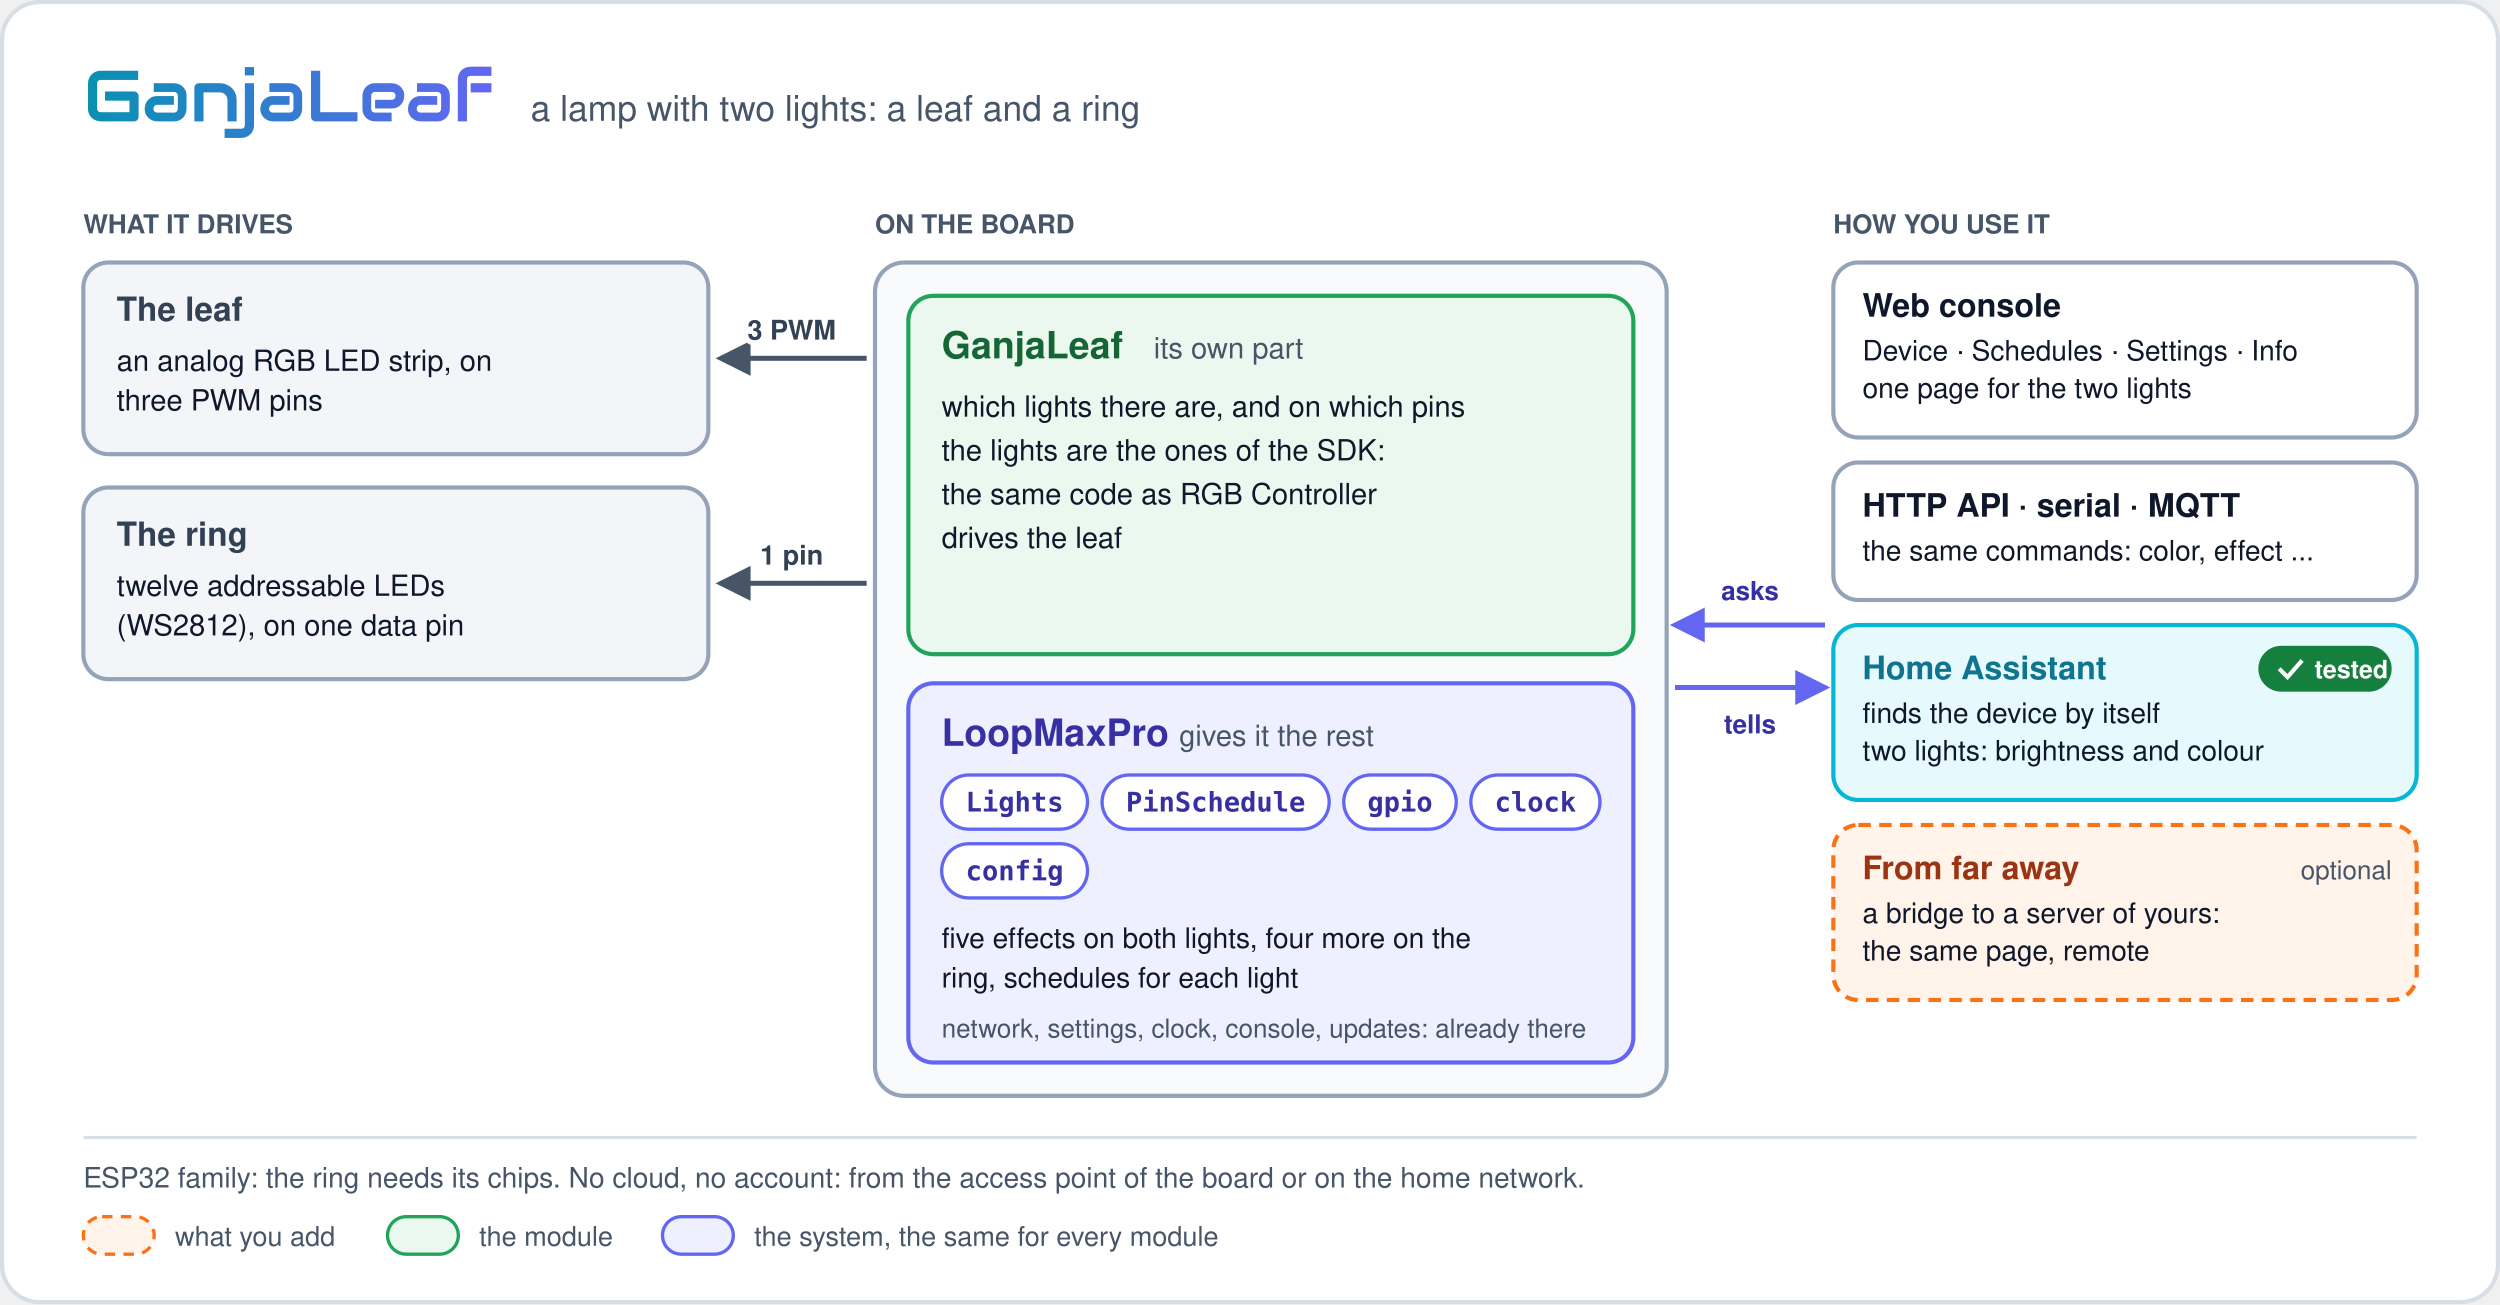
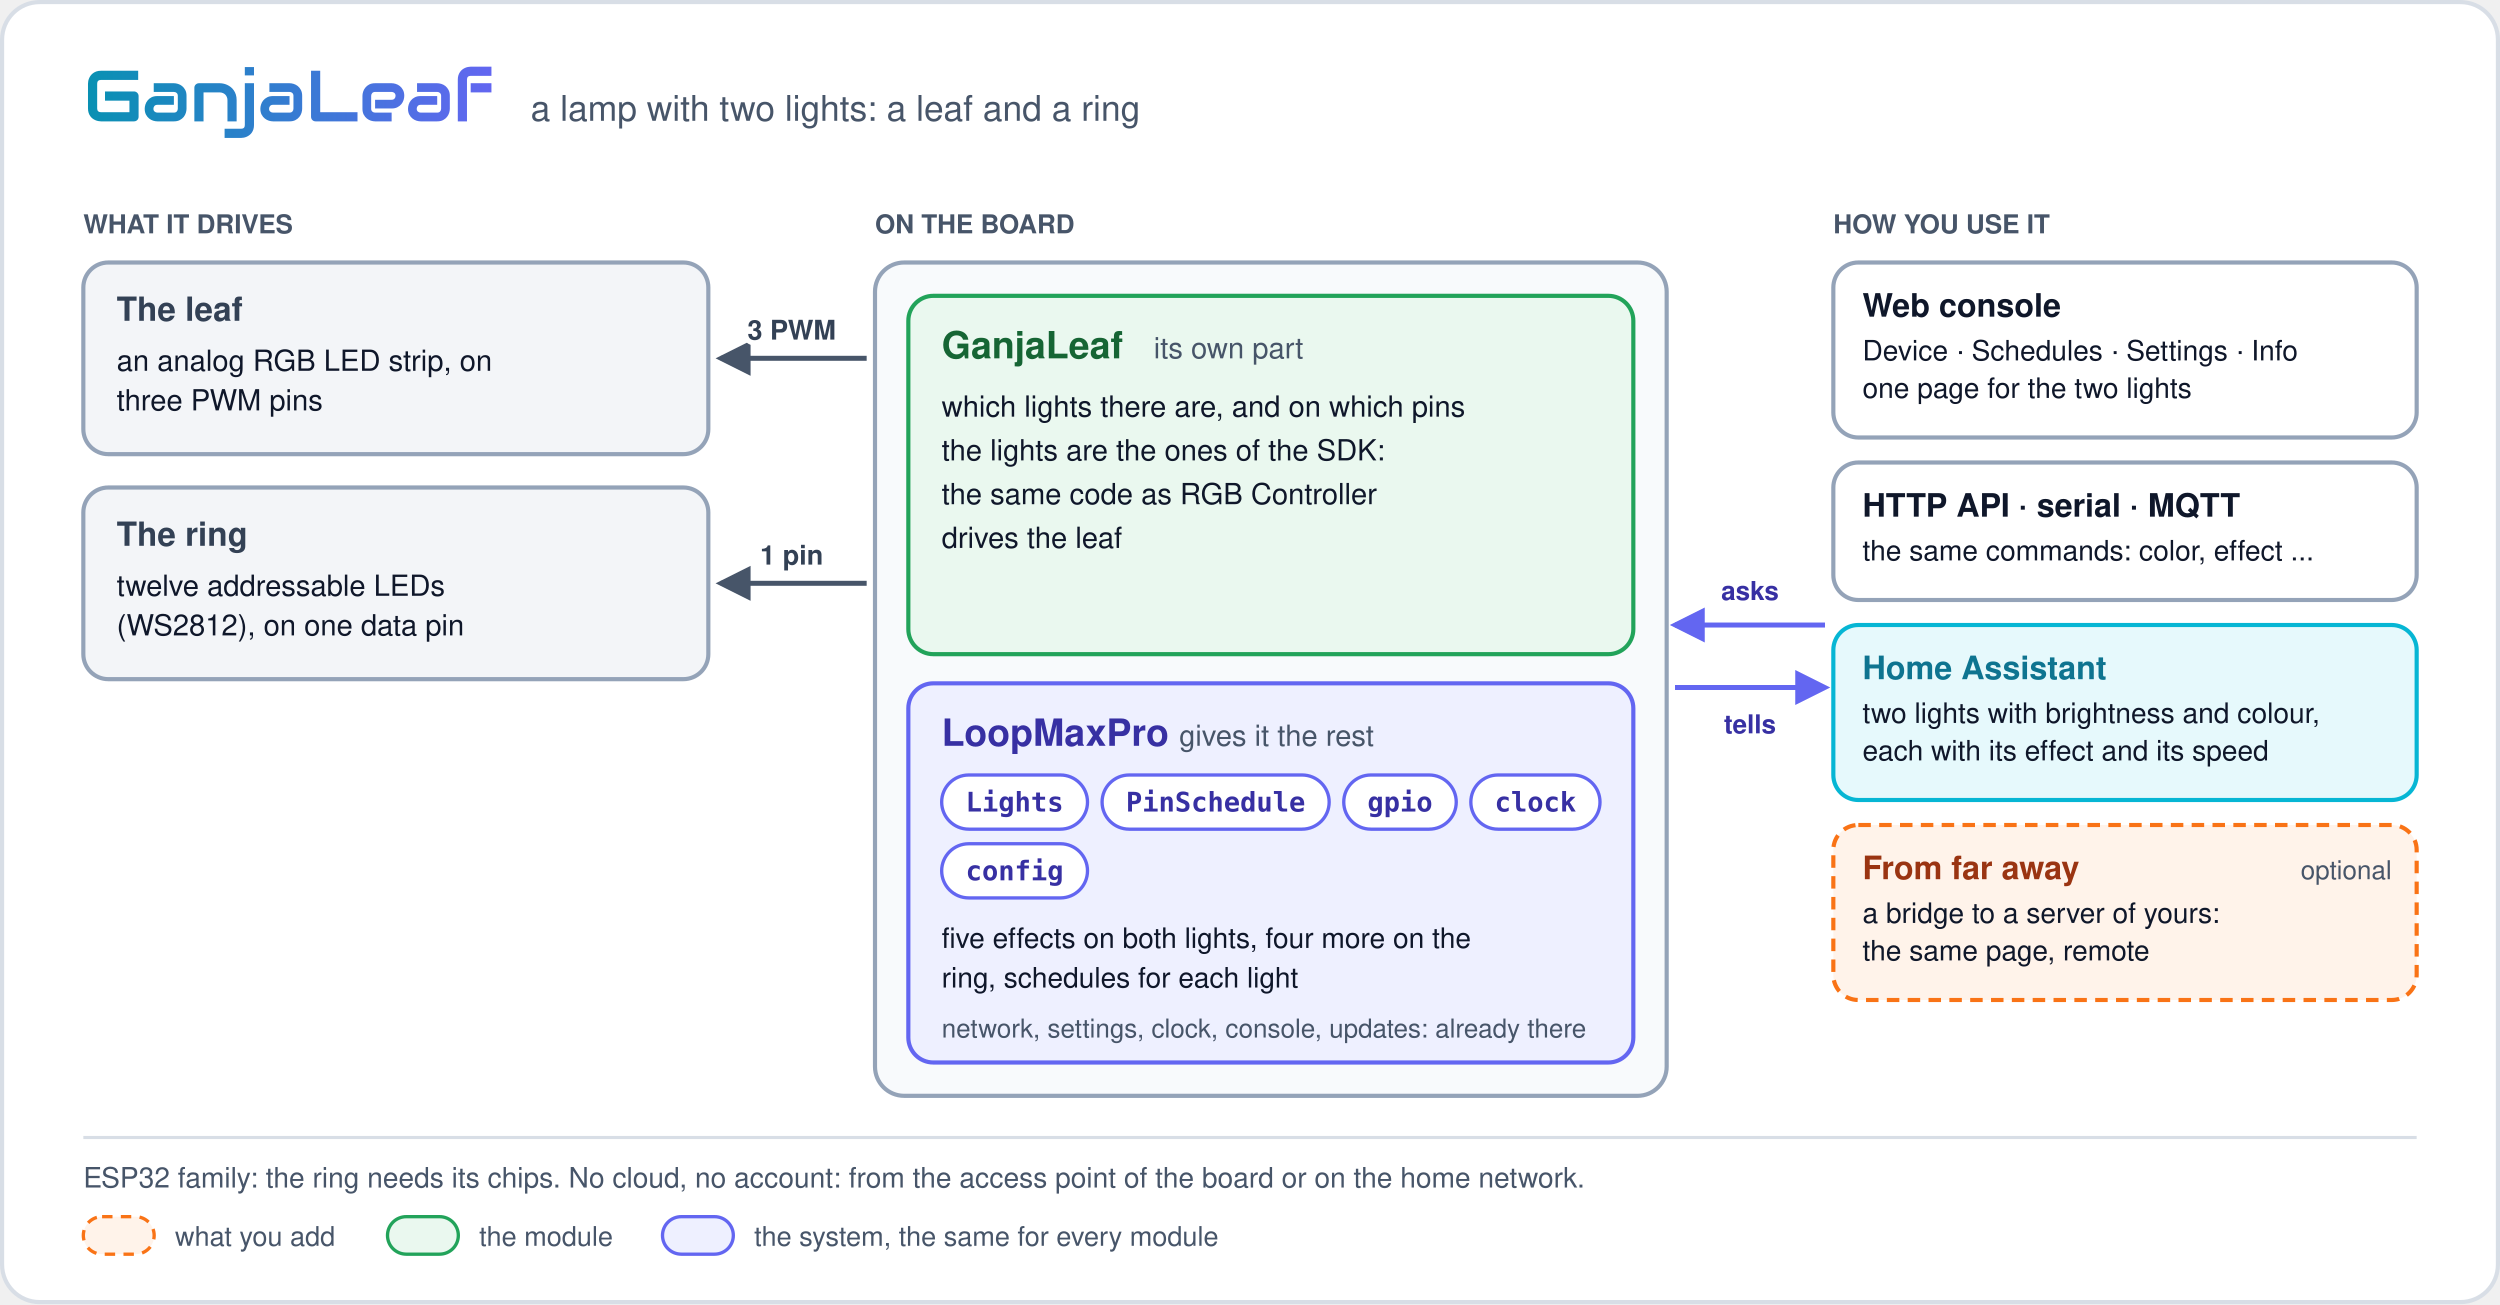
<svg xmlns="http://www.w3.org/2000/svg" viewBox="0 0 1200 626" role="img" aria-label="GanjaLeaf in LoopMaxPro: a lamp with two lights: a leaf and a ring">
  <defs>
    <linearGradient id="brand" gradientUnits="userSpaceOnUse" x1="0" x2="11612" y1="0" y2="0">
      <stop offset="0" stop-color="#0891b2" />
      <stop offset="1" stop-color="#6366f1" />
    </linearGradient>
    <marker id="m475569" viewBox="0 0 10 10" refX="8.5" refY="5" markerWidth="7" markerHeight="7" orient="auto-start-reverse">
      <path d="M0 0 L10 5 L0 10 z" fill="#475569" />
    </marker>
    <marker id="m6366f1" viewBox="0 0 10 10" refX="8.5" refY="5" markerWidth="7" markerHeight="7" orient="auto-start-reverse">
      <path d="M0 0 L10 5 L0 10 z" fill="#6366f1" />
    </marker>
  </defs>
  <rect x="1" y="1" width="1198" height="624" rx="18" fill="#ffffff" stroke="#d8dee6" stroke-width="2" />
  <g transform="translate(40 32) scale(0.0169396) translate(0 -477)">
    <path fill="url(#brand)" d="M1566 1896Q1566 1924 1556 1948Q1546 1972 1528 1990Q1511 2007 1487 2017Q1463 2027 1435 2027H497Q461 2027 420 2018Q378 2010 338 1992Q297 1974 260 1946Q223 1917 194 1876Q166 1836 149 1782Q132 1729 132 1662V958Q132 922 140 880Q149 839 167 798Q185 758 214 721Q243 684 284 656Q324 627 377 610Q430 593 497 593H1554V853H497Q446 853 419 880Q392 907 392 960V1662Q392 1712 420 1740Q447 1767 497 1767H1306V1441H614V1179H1435Q1463 1179 1487 1190Q1511 1200 1528 1218Q1546 1236 1556 1260Q1566 1283 1566 1310ZM2924 1669Q2924 1723 2905 1786Q2886 1848 2844 1902Q2801 1955 2732 1991Q2664 2027 2566 2027H2097Q2043 2027 1980 2008Q1918 1989 1864 1946Q1811 1904 1775 1836Q1739 1767 1739 1669Q1739 1615 1758 1552Q1777 1489 1820 1436Q1862 1382 1930 1346Q1999 1310 2097 1310H2566V1558H2097Q2044 1558 2015 1590Q1986 1623 1986 1671Q1986 1722 2020 1750Q2053 1779 2099 1779H2566Q2619 1779 2648 1747Q2677 1715 2677 1667V1304Q2677 1253 2646 1223Q2614 1193 2566 1193H1995V946H2566Q2620 946 2682 965Q2745 984 2798 1026Q2852 1069 2888 1138Q2924 1206 2924 1304ZM4344 2027H4084V1427Q4084 1376 4066 1336Q4049 1295 4019 1266Q3989 1237 3948 1222Q3908 1206 3861 1206H3406V2027H3146V1075Q3146 1048 3156 1024Q3166 1001 3184 984Q3202 966 3226 956Q3250 946 3277 946H3863Q3912 946 3966 957Q4021 968 4074 992Q4128 1017 4176 1054Q4225 1092 4262 1146Q4300 1199 4322 1269Q4344 1339 4344 1427ZM4836 724H4576V489H4836ZM4836 2131Q4836 2198 4819 2252Q4802 2305 4774 2346Q4746 2386 4709 2414Q4672 2443 4632 2461Q4591 2479 4550 2488Q4509 2496 4472 2496H4003V2236H4472Q4524 2236 4550 2209Q4576 2182 4576 2131V946H4836ZM6201 1669Q6201 1723 6182 1786Q6163 1848 6120 1902Q6078 1955 6010 1991Q5941 2027 5843 2027H5374Q5320 2027 5258 2008Q5195 1989 5142 1946Q5088 1904 5052 1836Q5016 1767 5016 1669Q5016 1615 5035 1552Q5054 1489 5096 1436Q5139 1382 5208 1346Q5276 1310 5374 1310H5843V1558H5374Q5321 1558 5292 1590Q5263 1623 5263 1671Q5263 1722 5296 1750Q5330 1779 5376 1779H5843Q5896 1779 5925 1747Q5954 1715 5954 1667V1304Q5954 1253 5922 1223Q5891 1193 5843 1193H5272V946H5843Q5897 946 5960 965Q6022 984 6076 1026Q6129 1069 6165 1138Q6201 1206 6201 1304ZM7769 2027H6583Q6555 2027 6531 2017Q6507 2007 6490 1990Q6472 1972 6462 1948Q6452 1924 6452 1896V593H6712V1767H7769ZM9094 1304Q9094 1358 9075 1420Q9056 1483 9014 1536Q8971 1590 8902 1626Q8834 1662 8736 1662H8267V1415H8736Q8789 1415 8818 1382Q8847 1350 8847 1302Q8847 1251 8814 1222Q8782 1193 8736 1193H8267Q8214 1193 8185 1226Q8156 1258 8156 1306V1669Q8156 1721 8188 1750Q8221 1779 8269 1779H8736V2027H8267Q8213 2027 8150 2008Q8088 1989 8034 1946Q7981 1904 7945 1836Q7909 1767 7909 1669V1304Q7909 1250 7928 1188Q7947 1125 7990 1072Q8032 1018 8100 982Q8169 946 8267 946H8736Q8790 946 8852 965Q8915 984 8968 1026Q9022 1069 9058 1138Q9094 1206 9094 1304ZM10385 1669Q10385 1723 10366 1786Q10347 1848 10304 1902Q10262 1955 10194 1991Q10125 2027 10027 2027H9558Q9504 2027 9442 2008Q9379 1989 9326 1946Q9272 1904 9236 1836Q9200 1767 9200 1669Q9200 1615 9219 1552Q9238 1489 9280 1436Q9323 1382 9392 1346Q9460 1310 9558 1310H10027V1558H9558Q9505 1558 9476 1590Q9447 1623 9447 1671Q9447 1722 9480 1750Q9514 1779 9560 1779H10027Q10080 1779 10109 1747Q10138 1715 10138 1667V1304Q10138 1253 10106 1223Q10075 1193 10027 1193H9456V946H10027Q10081 946 10144 965Q10206 984 10260 1026Q10313 1069 10349 1138Q10385 1206 10385 1304ZM11564 1206H10976V946H11564ZM11564 737H10978Q10925 737 10898 764Q10871 790 10871 841V2027H10611V841Q10611 774 10628 721Q10645 668 10674 628Q10702 587 10739 558Q10776 530 10816 512Q10857 494 10898 486Q10939 477 10976 477H11564Z" />
  </g>
  <text x="254.702" y="58" font-family="Segoe UI, system-ui, -apple-system, Helvetica, Arial, sans-serif" font-size="17" font-weight="400" fill="#475569" text-anchor="start">a lamp with two lights: a leaf and a ring</text>
  <text x="40" y="112" font-family="Segoe UI, system-ui, -apple-system, Helvetica, Arial, sans-serif" font-size="12.5" font-weight="700" fill="#475569" text-anchor="start">WHAT IT DRIVES</text>
  <rect x="40" y="126" width="300" height="92" rx="12" fill="#f3f5f8" stroke="#94a3b8" stroke-width="2" />
  <text x="56" y="154" font-family="Segoe UI, system-ui, -apple-system, Helvetica, Arial, sans-serif" font-size="16" font-weight="700" fill="#334155" text-anchor="start">The leaf</text>
  <text x="56" y="178" font-family="Segoe UI, system-ui, -apple-system, Helvetica, Arial, sans-serif" font-size="14" font-weight="400" fill="#0f172a" text-anchor="start">an analog RGB LED strip, on</text>
  <text x="56" y="197" font-family="Segoe UI, system-ui, -apple-system, Helvetica, Arial, sans-serif" font-size="14" font-weight="400" fill="#0f172a" text-anchor="start">three PWM pins</text>
  <rect x="40" y="234" width="300" height="92" rx="12" fill="#f3f5f8" stroke="#94a3b8" stroke-width="2" />
  <text x="56" y="262" font-family="Segoe UI, system-ui, -apple-system, Helvetica, Arial, sans-serif" font-size="16" font-weight="700" fill="#334155" text-anchor="start">The ring</text>
  <text x="56" y="286" font-family="Segoe UI, system-ui, -apple-system, Helvetica, Arial, sans-serif" font-size="14" font-weight="400" fill="#0f172a" text-anchor="start">twelve addressable LEDs</text>
  <text x="56" y="305" font-family="Segoe UI, system-ui, -apple-system, Helvetica, Arial, sans-serif" font-size="14" font-weight="400" fill="#0f172a" text-anchor="start">(WS2812), on one data pin</text>
  <text x="420" y="112" font-family="Segoe UI, system-ui, -apple-system, Helvetica, Arial, sans-serif" font-size="12.5" font-weight="700" fill="#475569" text-anchor="start">ON THE BOARD</text>
  <rect x="420" y="126" width="380" height="400" rx="14" fill="#f8fafc" stroke="#94a3b8" stroke-width="2" />
  <rect x="436" y="142" width="348" height="172" rx="12" fill="#eaf8ef" stroke="#22a35a" stroke-width="2" />
  <text x="452" y="172" font-family="Segoe UI, system-ui, -apple-system, Helvetica, Arial, sans-serif" font-size="18" font-weight="700" fill="#166534" text-anchor="start">GanjaLeaf</text>
  <text x="553.8" y="172" font-family="Segoe UI, system-ui, -apple-system, Helvetica, Arial, sans-serif" font-size="14" font-weight="400" fill="#475569" text-anchor="start">its own part</text>
  <text x="452" y="200" font-family="Segoe UI, system-ui, -apple-system, Helvetica, Arial, sans-serif" font-size="14" font-weight="400" fill="#0f172a" text-anchor="start">which lights there are, and on which pins</text>
  <text x="452" y="221" font-family="Segoe UI, system-ui, -apple-system, Helvetica, Arial, sans-serif" font-size="14" font-weight="400" fill="#0f172a" text-anchor="start">the lights are the ones of the SDK:</text>
  <text x="452" y="242" font-family="Segoe UI, system-ui, -apple-system, Helvetica, Arial, sans-serif" font-size="14" font-weight="400" fill="#0f172a" text-anchor="start">the same code as RGB Controller</text>
  <text x="452" y="263" font-family="Segoe UI, system-ui, -apple-system, Helvetica, Arial, sans-serif" font-size="14" font-weight="400" fill="#0f172a" text-anchor="start">drives the leaf</text>
  <rect x="436" y="328" width="348" height="182" rx="12" fill="#eef0ff" stroke="#6366f1" stroke-width="2" />
  <text x="452" y="358" font-family="Segoe UI, system-ui, -apple-system, Helvetica, Arial, sans-serif" font-size="18" font-weight="700" fill="#3730a3" text-anchor="start">LoopMaxPro</text>
  <text x="566" y="358" font-family="Segoe UI, system-ui, -apple-system, Helvetica, Arial, sans-serif" font-size="14" font-weight="400" fill="#475569" text-anchor="start">gives it the rest</text>
  <rect x="452" y="372" width="70" height="26" rx="13" fill="#ffffff" stroke="#6366f1" stroke-width="1.6" />
  <text x="487" y="389.55" font-family="Cascadia Mono, Consolas, Menlo, monospace" font-size="13" font-weight="600" fill="#3730a3" text-anchor="middle">Lights</text>
  <rect x="529" y="372" width="109" height="26" rx="13" fill="#ffffff" stroke="#6366f1" stroke-width="1.6" />
  <text x="583.5" y="389.55" font-family="Cascadia Mono, Consolas, Menlo, monospace" font-size="13" font-weight="600" fill="#3730a3" text-anchor="middle">PinSchedule</text>
  <rect x="645" y="372" width="54" height="26" rx="13" fill="#ffffff" stroke="#6366f1" stroke-width="1.6" />
  <text x="672" y="389.55" font-family="Cascadia Mono, Consolas, Menlo, monospace" font-size="13" font-weight="600" fill="#3730a3" text-anchor="middle">gpio</text>
  <rect x="706" y="372" width="62" height="26" rx="13" fill="#ffffff" stroke="#6366f1" stroke-width="1.6" />
  <text x="737" y="389.55" font-family="Cascadia Mono, Consolas, Menlo, monospace" font-size="13" font-weight="600" fill="#3730a3" text-anchor="middle">clock</text>
  <rect x="452" y="405" width="70" height="26" rx="13" fill="#ffffff" stroke="#6366f1" stroke-width="1.6" />
  <text x="487" y="422.55" font-family="Cascadia Mono, Consolas, Menlo, monospace" font-size="13" font-weight="600" fill="#3730a3" text-anchor="middle">config</text>
  <text x="452" y="455" font-family="Segoe UI, system-ui, -apple-system, Helvetica, Arial, sans-serif" font-size="13.5" font-weight="400" fill="#0f172a" text-anchor="start">five effects on both lights, four more on the</text>
  <text x="452" y="474" font-family="Segoe UI, system-ui, -apple-system, Helvetica, Arial, sans-serif" font-size="13.5" font-weight="400" fill="#0f172a" text-anchor="start">ring, schedules for each light</text>
  <text x="452" y="498" font-family="Segoe UI, system-ui, -apple-system, Helvetica, Arial, sans-serif" font-size="12.5" font-weight="400" fill="#475569" text-anchor="start">network, settings, clock, console, updates: already there</text>
  <path d="M416 172 L346 172" fill="none" stroke="#475569" stroke-width="2.4" stroke-linejoin="round" marker-end="url(#m475569)" />
  <text x="380" y="163" font-family="Segoe UI, system-ui, -apple-system, Helvetica, Arial, sans-serif" font-size="13" font-weight="700" fill="#334155" text-anchor="middle" stroke="#ffffff" stroke-width="5" paint-order="stroke" stroke-linejoin="round">3 PWM</text>
  <path d="M416 280 L346 280" fill="none" stroke="#475569" stroke-width="2.4" stroke-linejoin="round" marker-end="url(#m475569)" />
  <text x="380" y="271" font-family="Segoe UI, system-ui, -apple-system, Helvetica, Arial, sans-serif" font-size="13" font-weight="700" fill="#334155" text-anchor="middle" stroke="#ffffff" stroke-width="5" paint-order="stroke" stroke-linejoin="round">1 pin</text>
  <text x="880" y="112" font-family="Segoe UI, system-ui, -apple-system, Helvetica, Arial, sans-serif" font-size="12.5" font-weight="700" fill="#475569" text-anchor="start">HOW YOU USE IT</text>
  <rect x="880" y="126" width="280" height="84" rx="12" fill="#ffffff" stroke="#94a3b8" stroke-width="2" />
  <text x="894" y="152" font-family="Segoe UI, system-ui, -apple-system, Helvetica, Arial, sans-serif" font-size="15.5" font-weight="700" fill="#0f172a" text-anchor="start">Web console</text>
  <text x="894" y="173" font-family="Segoe UI, system-ui, -apple-system, Helvetica, Arial, sans-serif" font-size="13.5" font-weight="400" fill="#0f172a" text-anchor="start">Device · Schedules · Settings · Info</text>
  <text x="894" y="191" font-family="Segoe UI, system-ui, -apple-system, Helvetica, Arial, sans-serif" font-size="13.5" font-weight="400" fill="#0f172a" text-anchor="start">one page for the two lights</text>
  <rect x="880" y="222" width="280" height="66" rx="12" fill="#ffffff" stroke="#94a3b8" stroke-width="2" />
  <text x="894" y="248" font-family="Segoe UI, system-ui, -apple-system, Helvetica, Arial, sans-serif" font-size="15.5" font-weight="700" fill="#0f172a" text-anchor="start">HTTP API · serial · MQTT</text>
  <text x="894" y="269" font-family="Segoe UI, system-ui, -apple-system, Helvetica, Arial, sans-serif" font-size="13.5" font-weight="400" fill="#0f172a" text-anchor="start">the same commands: color, effect ...</text>
  <rect x="880" y="300" width="280" height="84" rx="12" fill="#e6f9fc" stroke="#06b6d4" stroke-width="2" />
  <text x="894" y="326" font-family="Segoe UI, system-ui, -apple-system, Helvetica, Arial, sans-serif" font-size="15.5" font-weight="700" fill="#0e7490" text-anchor="start">Home Assistant</text>
-   <rect x="1084" y="310" width="64" height="22" rx="11" fill="#15803d" />
-   <path d="M1094 321 l4 4 l7 -8" fill="none" stroke="#ffffff" stroke-width="2" />
-   <text x="1111" y="325.5" font-family="Segoe UI, system-ui, -apple-system, Helvetica, Arial, sans-serif" font-size="12" font-weight="700" fill="#ffffff" text-anchor="start">tested</text>
-   <text x="894" y="347" font-family="Segoe UI, system-ui, -apple-system, Helvetica, Arial, sans-serif" font-size="13.5" font-weight="400" fill="#0f172a" text-anchor="start">finds the device by itself</text>
-   <text x="894" y="365" font-family="Segoe UI, system-ui, -apple-system, Helvetica, Arial, sans-serif" font-size="13.5" font-weight="400" fill="#0f172a" text-anchor="start">two lights: brightness and colour</text>
+   <text x="894" y="347" font-family="Segoe UI, system-ui, -apple-system, Helvetica, Arial, sans-serif" font-size="13.5" font-weight="400" fill="#0f172a" text-anchor="start">two lights with brightness and colour,</text>
+   <text x="894" y="365" font-family="Segoe UI, system-ui, -apple-system, Helvetica, Arial, sans-serif" font-size="13.5" font-weight="400" fill="#0f172a" text-anchor="start">each with its effect and its speed</text>
  <rect x="880" y="396" width="280" height="84" rx="12" fill="#fff3ea" stroke="#f97316" stroke-width="2" stroke-dasharray="6 4" />
  <text x="894" y="422" font-family="Segoe UI, system-ui, -apple-system, Helvetica, Arial, sans-serif" font-size="15.5" font-weight="700" fill="#9a3412" text-anchor="start">From far away</text>
  <text x="1148" y="422" font-family="Segoe UI, system-ui, -apple-system, Helvetica, Arial, sans-serif" font-size="12.5" font-weight="400" fill="#475569" text-anchor="end">optional</text>
  <text x="894" y="443" font-family="Segoe UI, system-ui, -apple-system, Helvetica, Arial, sans-serif" font-size="13.5" font-weight="400" fill="#0f172a" text-anchor="start">a bridge to a server of yours:</text>
  <text x="894" y="461" font-family="Segoe UI, system-ui, -apple-system, Helvetica, Arial, sans-serif" font-size="13.5" font-weight="400" fill="#0f172a" text-anchor="start">the same page, remote</text>
  <path d="M876 300 L804 300" fill="none" stroke="#6366f1" stroke-width="2.4" stroke-linejoin="round" marker-end="url(#m6366f1)" />
  <path d="M804 330 L876 330" fill="none" stroke="#6366f1" stroke-width="2.4" stroke-linejoin="round" marker-end="url(#m6366f1)" />
  <text x="840" y="288" font-family="Segoe UI, system-ui, -apple-system, Helvetica, Arial, sans-serif" font-size="12.5" font-weight="700" fill="#3730a3" text-anchor="middle" stroke="#ffffff" stroke-width="5" paint-order="stroke" stroke-linejoin="round">asks</text>
  <text x="840" y="352" font-family="Segoe UI, system-ui, -apple-system, Helvetica, Arial, sans-serif" font-size="12.5" font-weight="700" fill="#3730a3" text-anchor="middle" stroke="#ffffff" stroke-width="5" paint-order="stroke" stroke-linejoin="round">tells</text>
  <path d="M40 546 L1160 546" stroke="#d8dee6" stroke-width="1.5" />
  <text x="40" y="570" font-family="Segoe UI, system-ui, -apple-system, Helvetica, Arial, sans-serif" font-size="13.5" font-weight="400" fill="#475569" text-anchor="start">ESP32 family: the ring needs its chips. No cloud, no account: from the access point of the board or on the home network.</text>
  <rect x="40" y="584" width="34" height="18" rx="9" fill="#fff3ea" stroke="#f97316" stroke-width="1.6" stroke-dasharray="5 4" />
  <text x="84" y="598" font-family="Segoe UI, system-ui, -apple-system, Helvetica, Arial, sans-serif" font-size="13" font-weight="400" fill="#475569" text-anchor="start">what you add</text>
  <rect x="186" y="584" width="34" height="18" rx="9" fill="#eaf8ef" stroke="#22a35a" stroke-width="1.6" />
  <text x="230" y="598" font-family="Segoe UI, system-ui, -apple-system, Helvetica, Arial, sans-serif" font-size="13" font-weight="400" fill="#475569" text-anchor="start">the module</text>
  <rect x="318" y="584" width="34" height="18" rx="9" fill="#eef0ff" stroke="#6366f1" stroke-width="1.6" />
  <text x="362" y="598" font-family="Segoe UI, system-ui, -apple-system, Helvetica, Arial, sans-serif" font-size="13" font-weight="400" fill="#475569" text-anchor="start">the system, the same for every module</text>
</svg>
